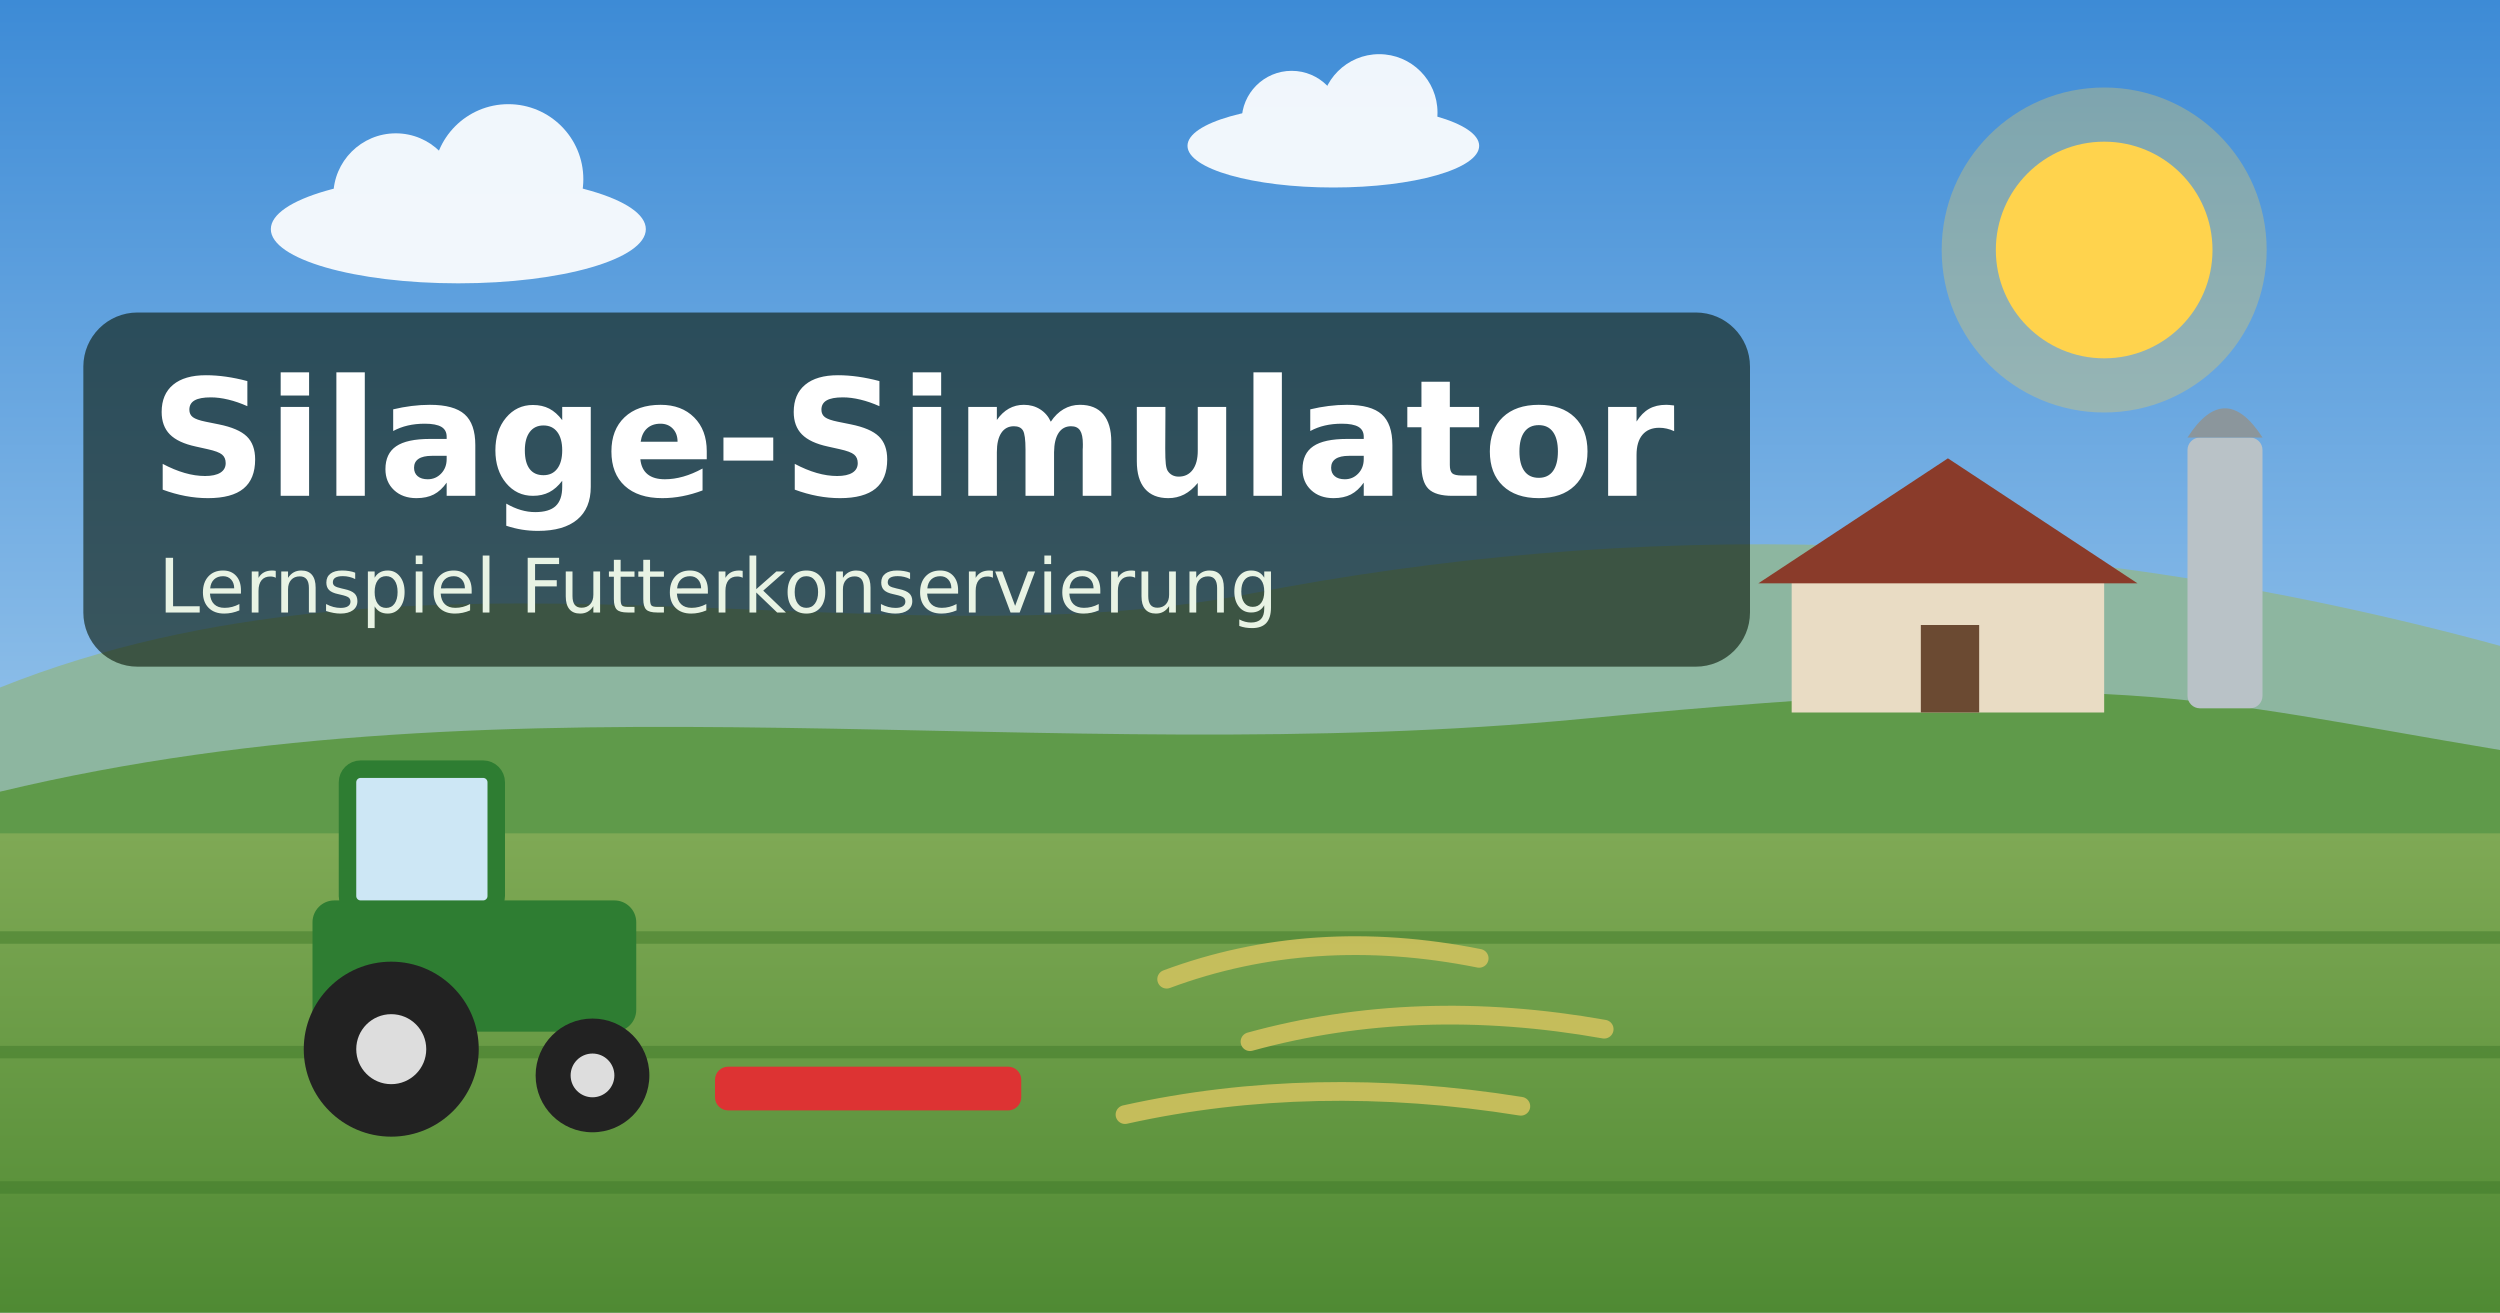
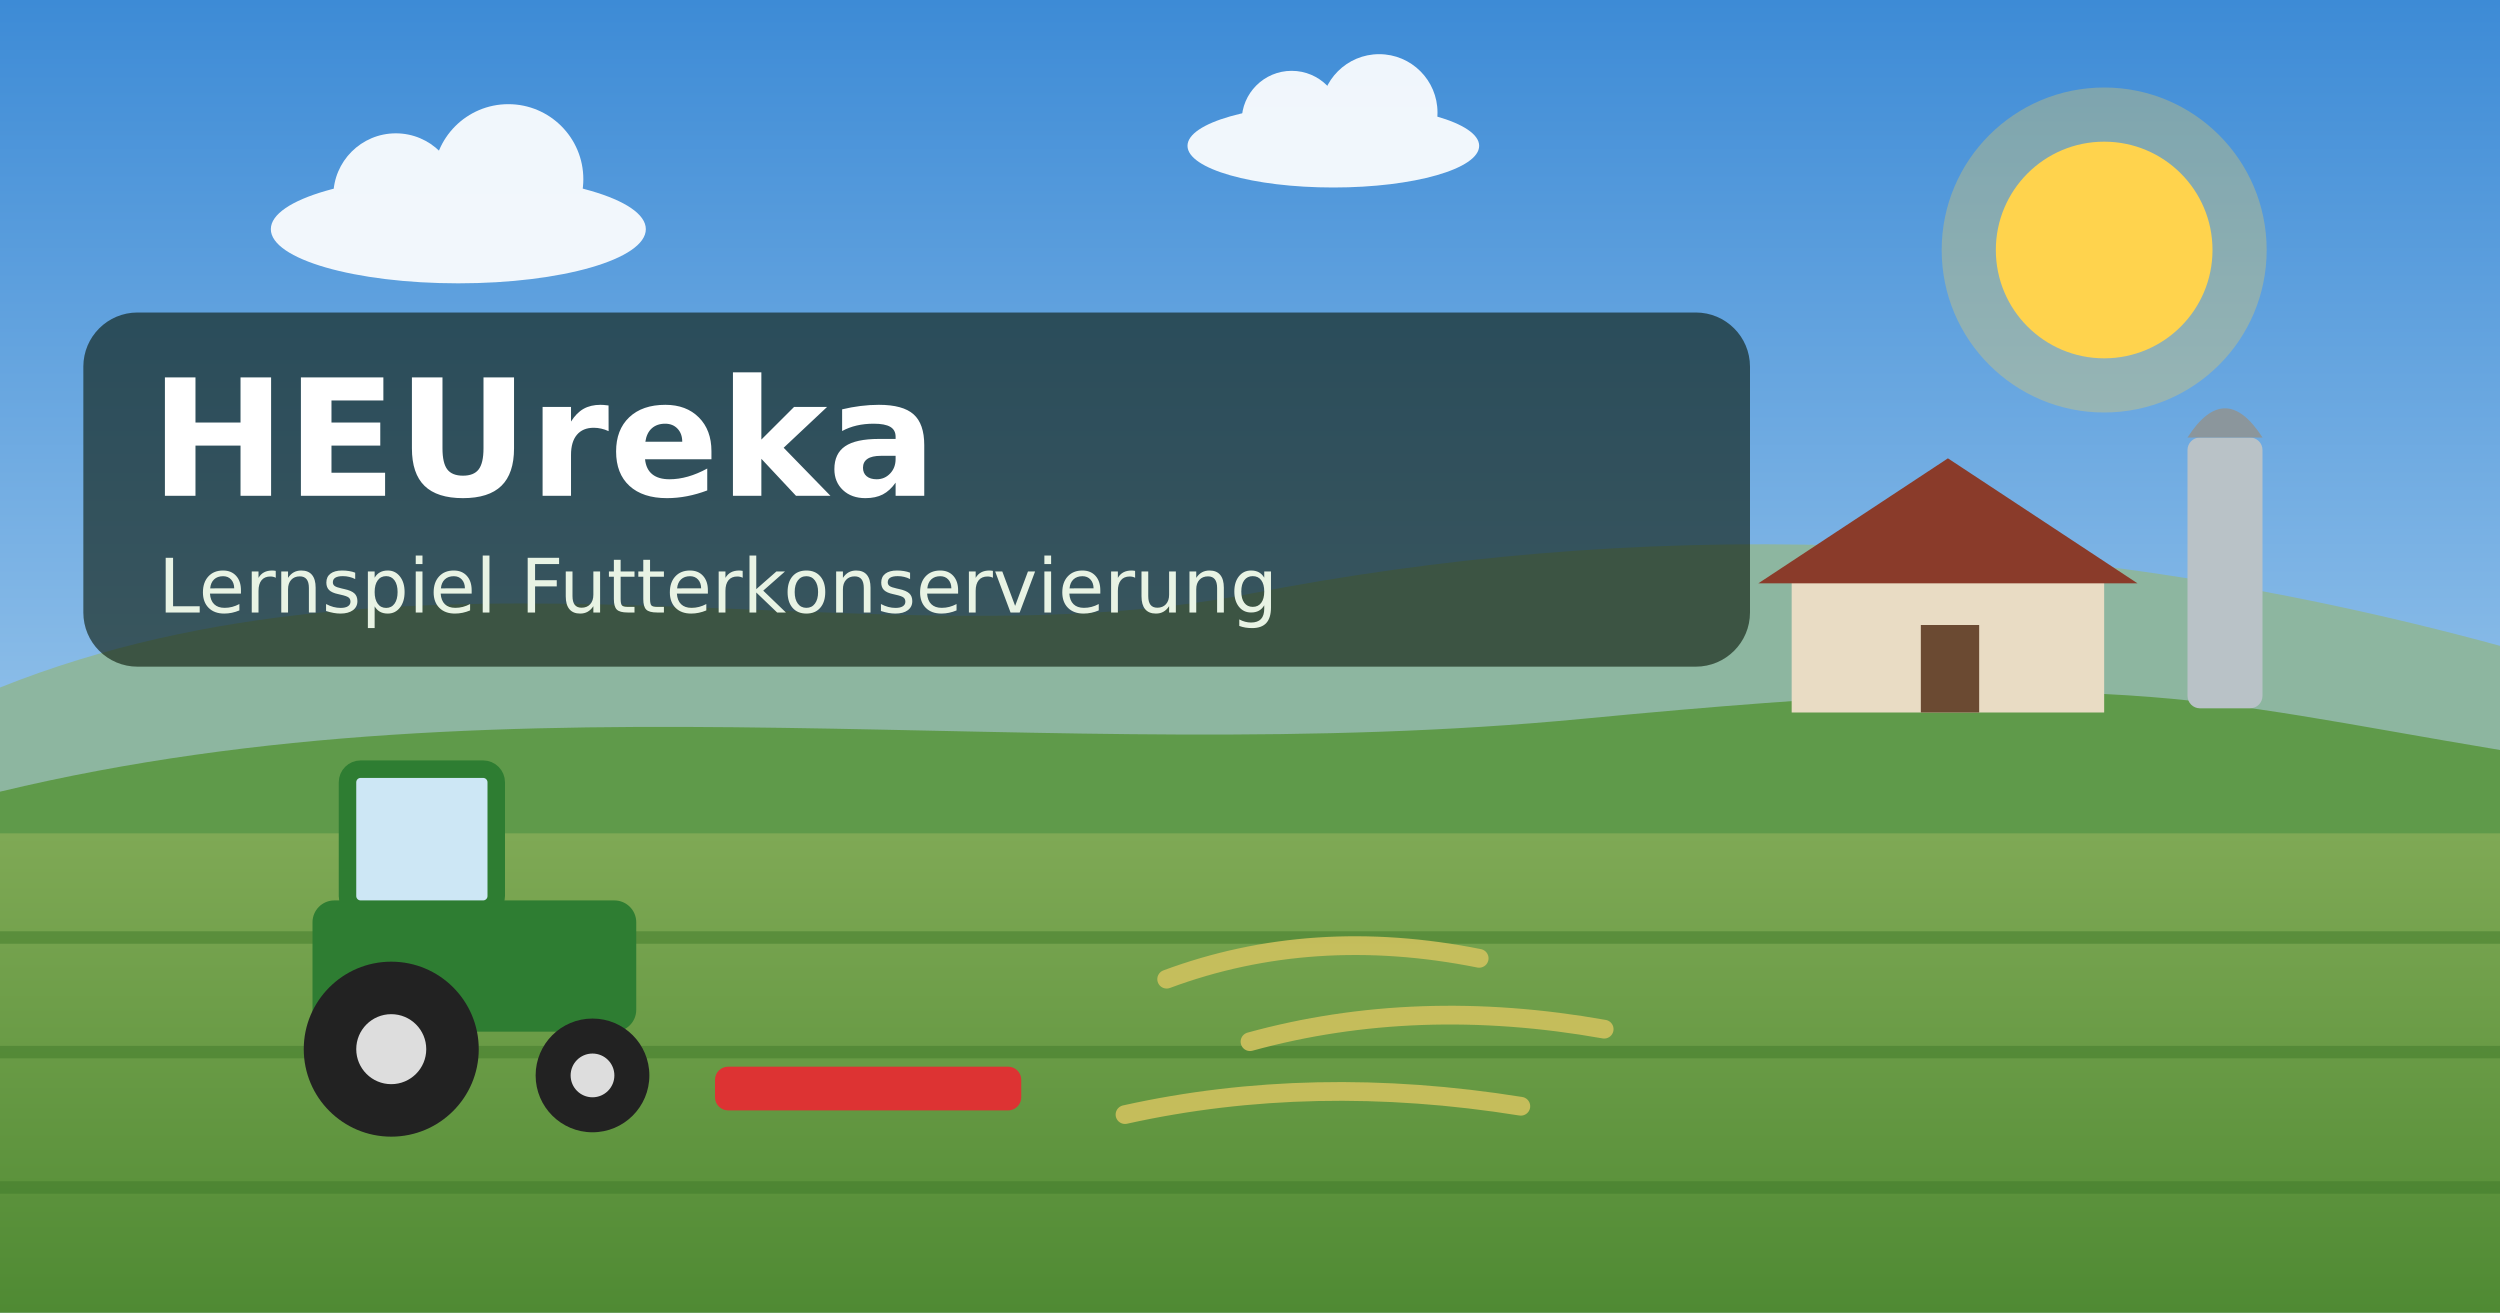
<svg xmlns="http://www.w3.org/2000/svg" viewBox="0 0 1200 630" font-family="DejaVu Sans, sans-serif">
  <defs>
    <linearGradient id="s" x1="0" y1="0" x2="0" y2="1">
      <stop offset="0" stop-color="#3d8bd6" />
      <stop offset="1" stop-color="#cfe8f8" />
    </linearGradient>
    <linearGradient id="f" x1="0" y1="0" x2="0" y2="1">
      <stop offset="0" stop-color="#7fa955" />
      <stop offset="1" stop-color="#4f8a33" />
    </linearGradient>
    <linearGradient id="t" x1="0" y1="0" x2="0" y2="1">
      <stop offset="0" stop-color="#0a190a" stop-opacity="0" />
      <stop offset="1" stop-color="#0a190a" stop-opacity=".82" />
    </linearGradient>
  </defs>
  <rect width="1200" height="630" fill="url(#s)" />
  <circle cx="1010" cy="120" r="78" fill="#ffd34d" opacity=".3" />
  <circle cx="1010" cy="120" r="52" fill="#ffd34d" />
  <g fill="#fff" opacity=".92">
    <ellipse cx="220" cy="110" rx="90" ry="26" />
    <circle cx="190" cy="94" r="30" />
    <circle cx="244" cy="86" r="36" />
    <ellipse cx="640" cy="70" rx="70" ry="20" />
    <circle cx="620" cy="58" r="24" />
    <circle cx="662" cy="54" r="28" />
  </g>
  <path d="M0 330 C200 250 420 320 600 285 S980 250 1200 310 V630 H0Z" fill="#8db6a0" />
  <path d="M0 380 C250 320 500 370 760 345 S1050 335 1200 360 V630 H0Z" fill="#5f9a4a" />
  <g transform="translate(860 300)">
    <rect width="150" height="64" y="-22" fill="#e9dcc4" />
    <path d="M-16 -20 L75 -80 L166 -20Z" fill="#8a3b2a" />
    <rect x="62" y="0" width="28" height="42" fill="#6b4a32" />
    <rect x="190" y="-90" width="36" height="130" rx="6" fill="#b9c2c7" />
    <path d="M190 -90 Q208 -118 226 -90Z" fill="#8b969c" />
  </g>
  <rect y="400" width="1200" height="230" fill="url(#f)" />
  <g stroke="#3f7a2a" stroke-width="6" opacity=".5">
    <path d="M0 450H1200M0 505H1200M0 570H1200" />
  </g>
  <g fill="none" stroke="#c9bf5c" stroke-width="9" stroke-linecap="round" opacity=".95">
    <path d="M560 470 q70 -26 150 -10 M600 500 q80 -22 170 -6 M540 535 q90 -20 190 -4" />
  </g>
  <g transform="translate(150 470) scale(2.1)">
    <rect x="92" y="20" width="70" height="10" rx="3" fill="#d33" />
    <rect x="0" y="-18" width="74" height="30" rx="5" fill="#2e7d32" />
    <rect x="8" y="-48" width="34" height="32" rx="3" fill="#cde7f5" stroke="#2e7d32" stroke-width="4" />
    <circle cx="18" cy="16" r="20" fill="#222" />
    <circle cx="18" cy="16" r="8" fill="#ddd" />
    <circle cx="64" cy="22" r="13" fill="#222" />
    <circle cx="64" cy="22" r="5" fill="#ddd" />
  </g>
  <rect x="40" y="150" width="800" height="170" rx="26" fill="#0a190a" opacity=".62" />
-   <text x="72" y="238" font-size="78" font-weight="700" fill="#fff">Silage-Simulator</text>
+   <text x="72" y="238" font-size="78" font-weight="700" fill="#fff">HEUreka</text>
  <text x="76" y="294" font-size="36" fill="#e8f3e4">Lernspiel Futterkonservierung</text>
</svg>
